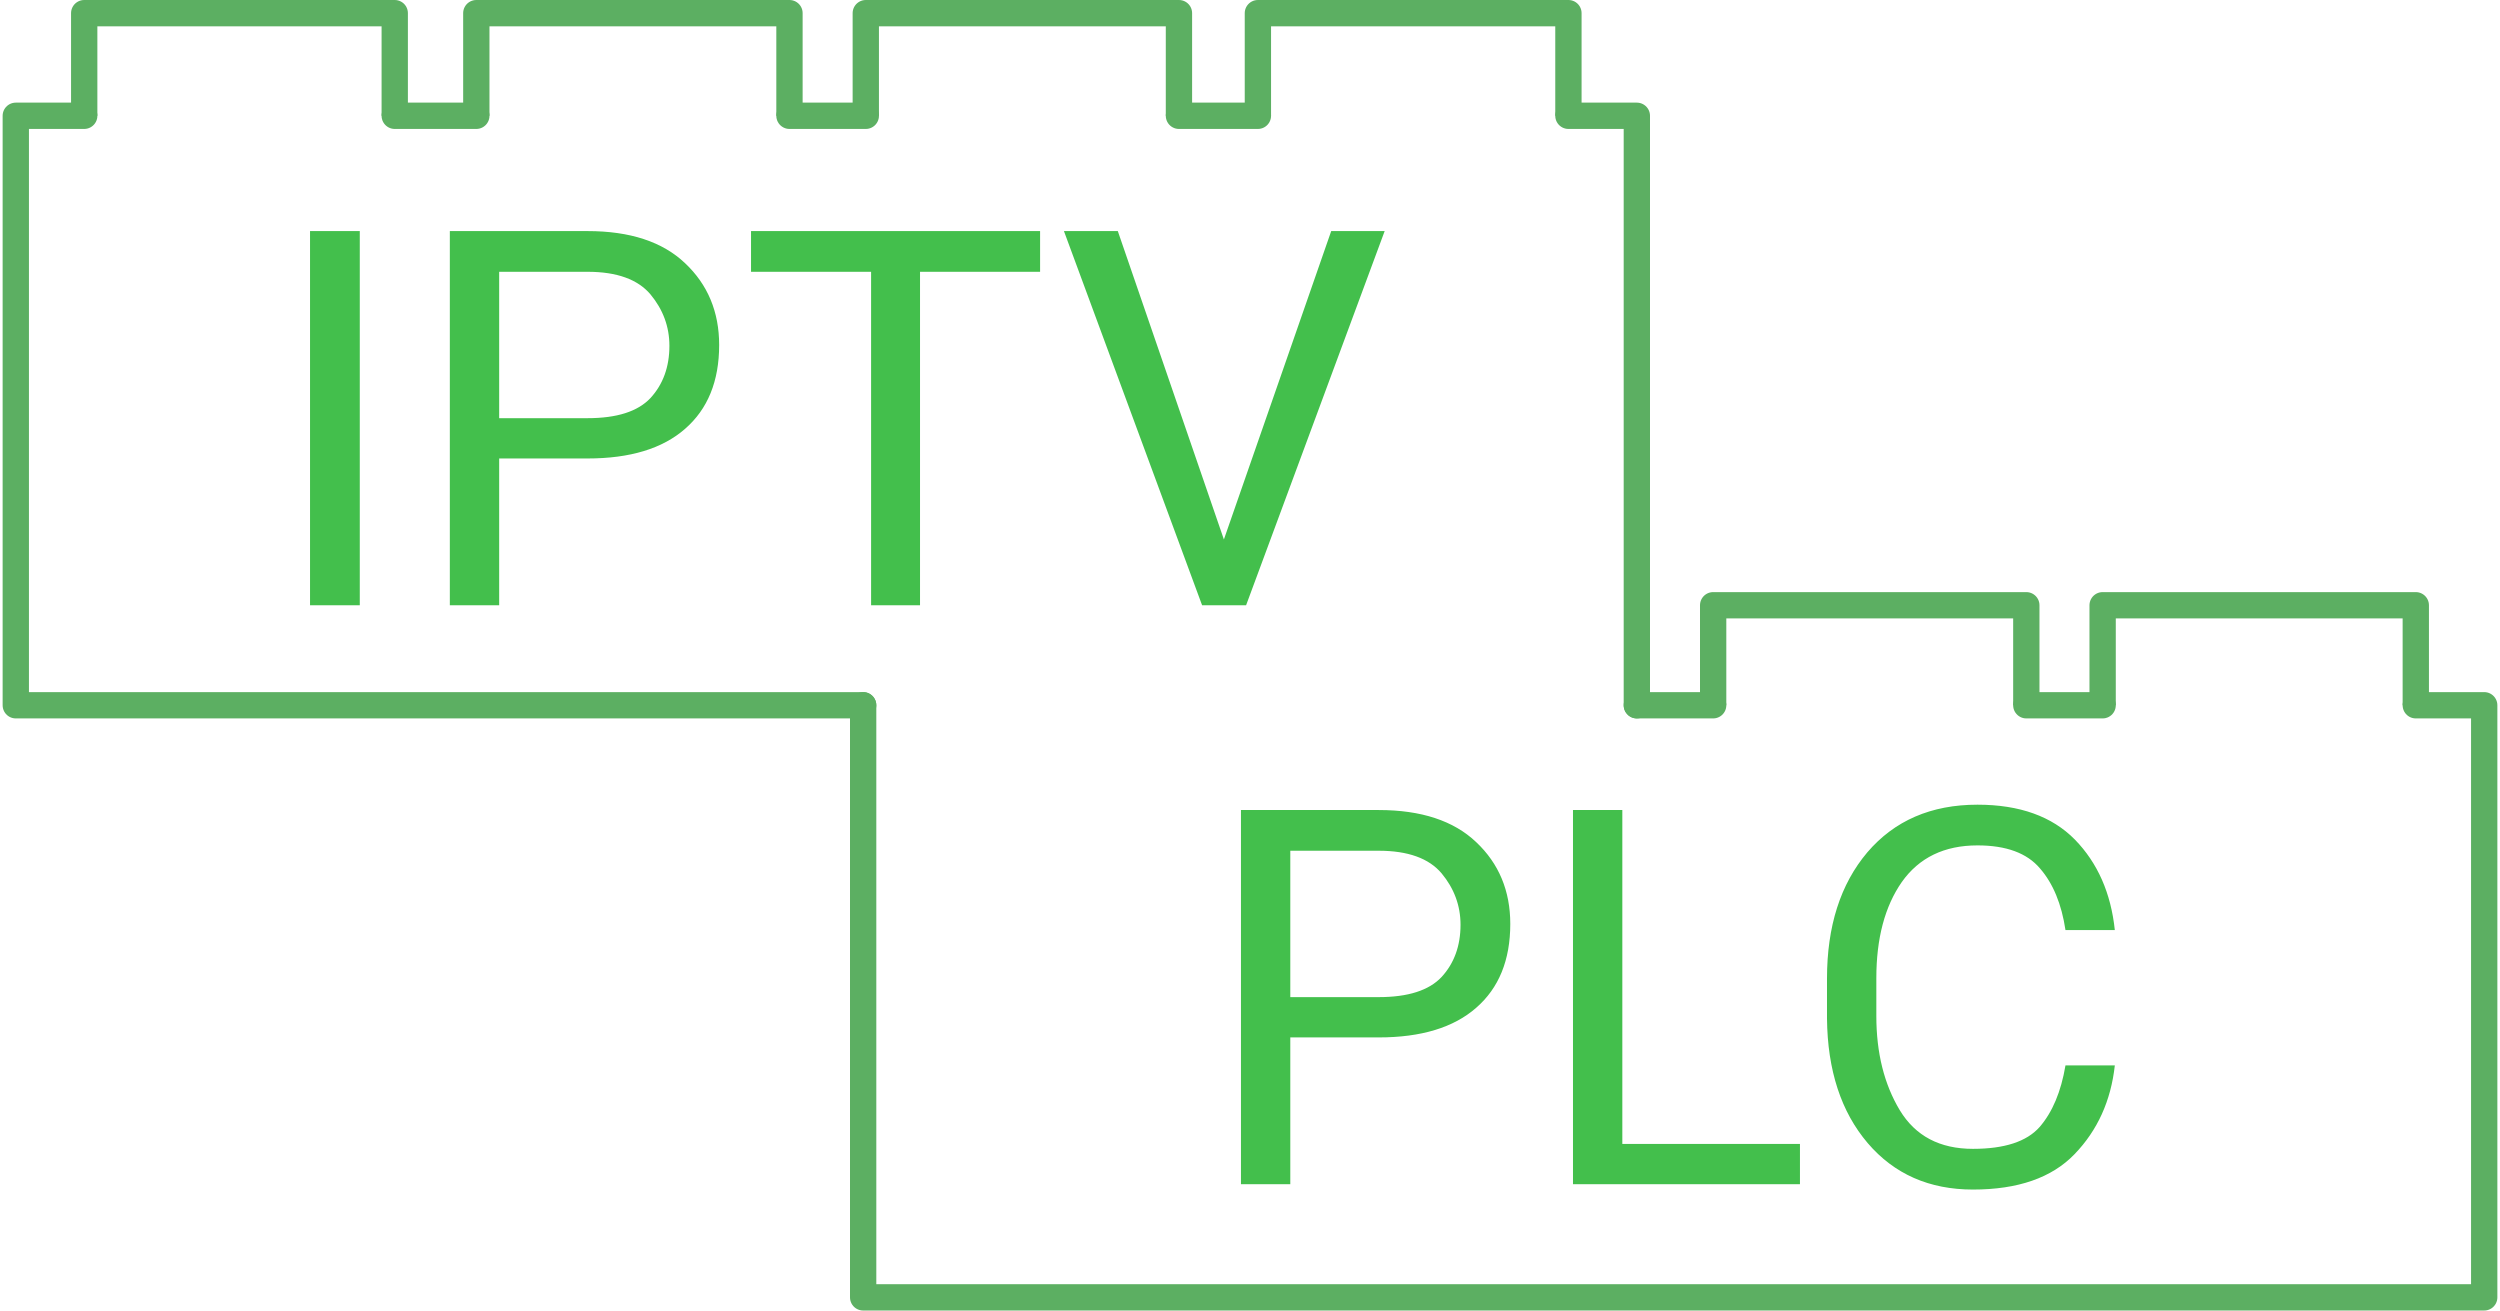
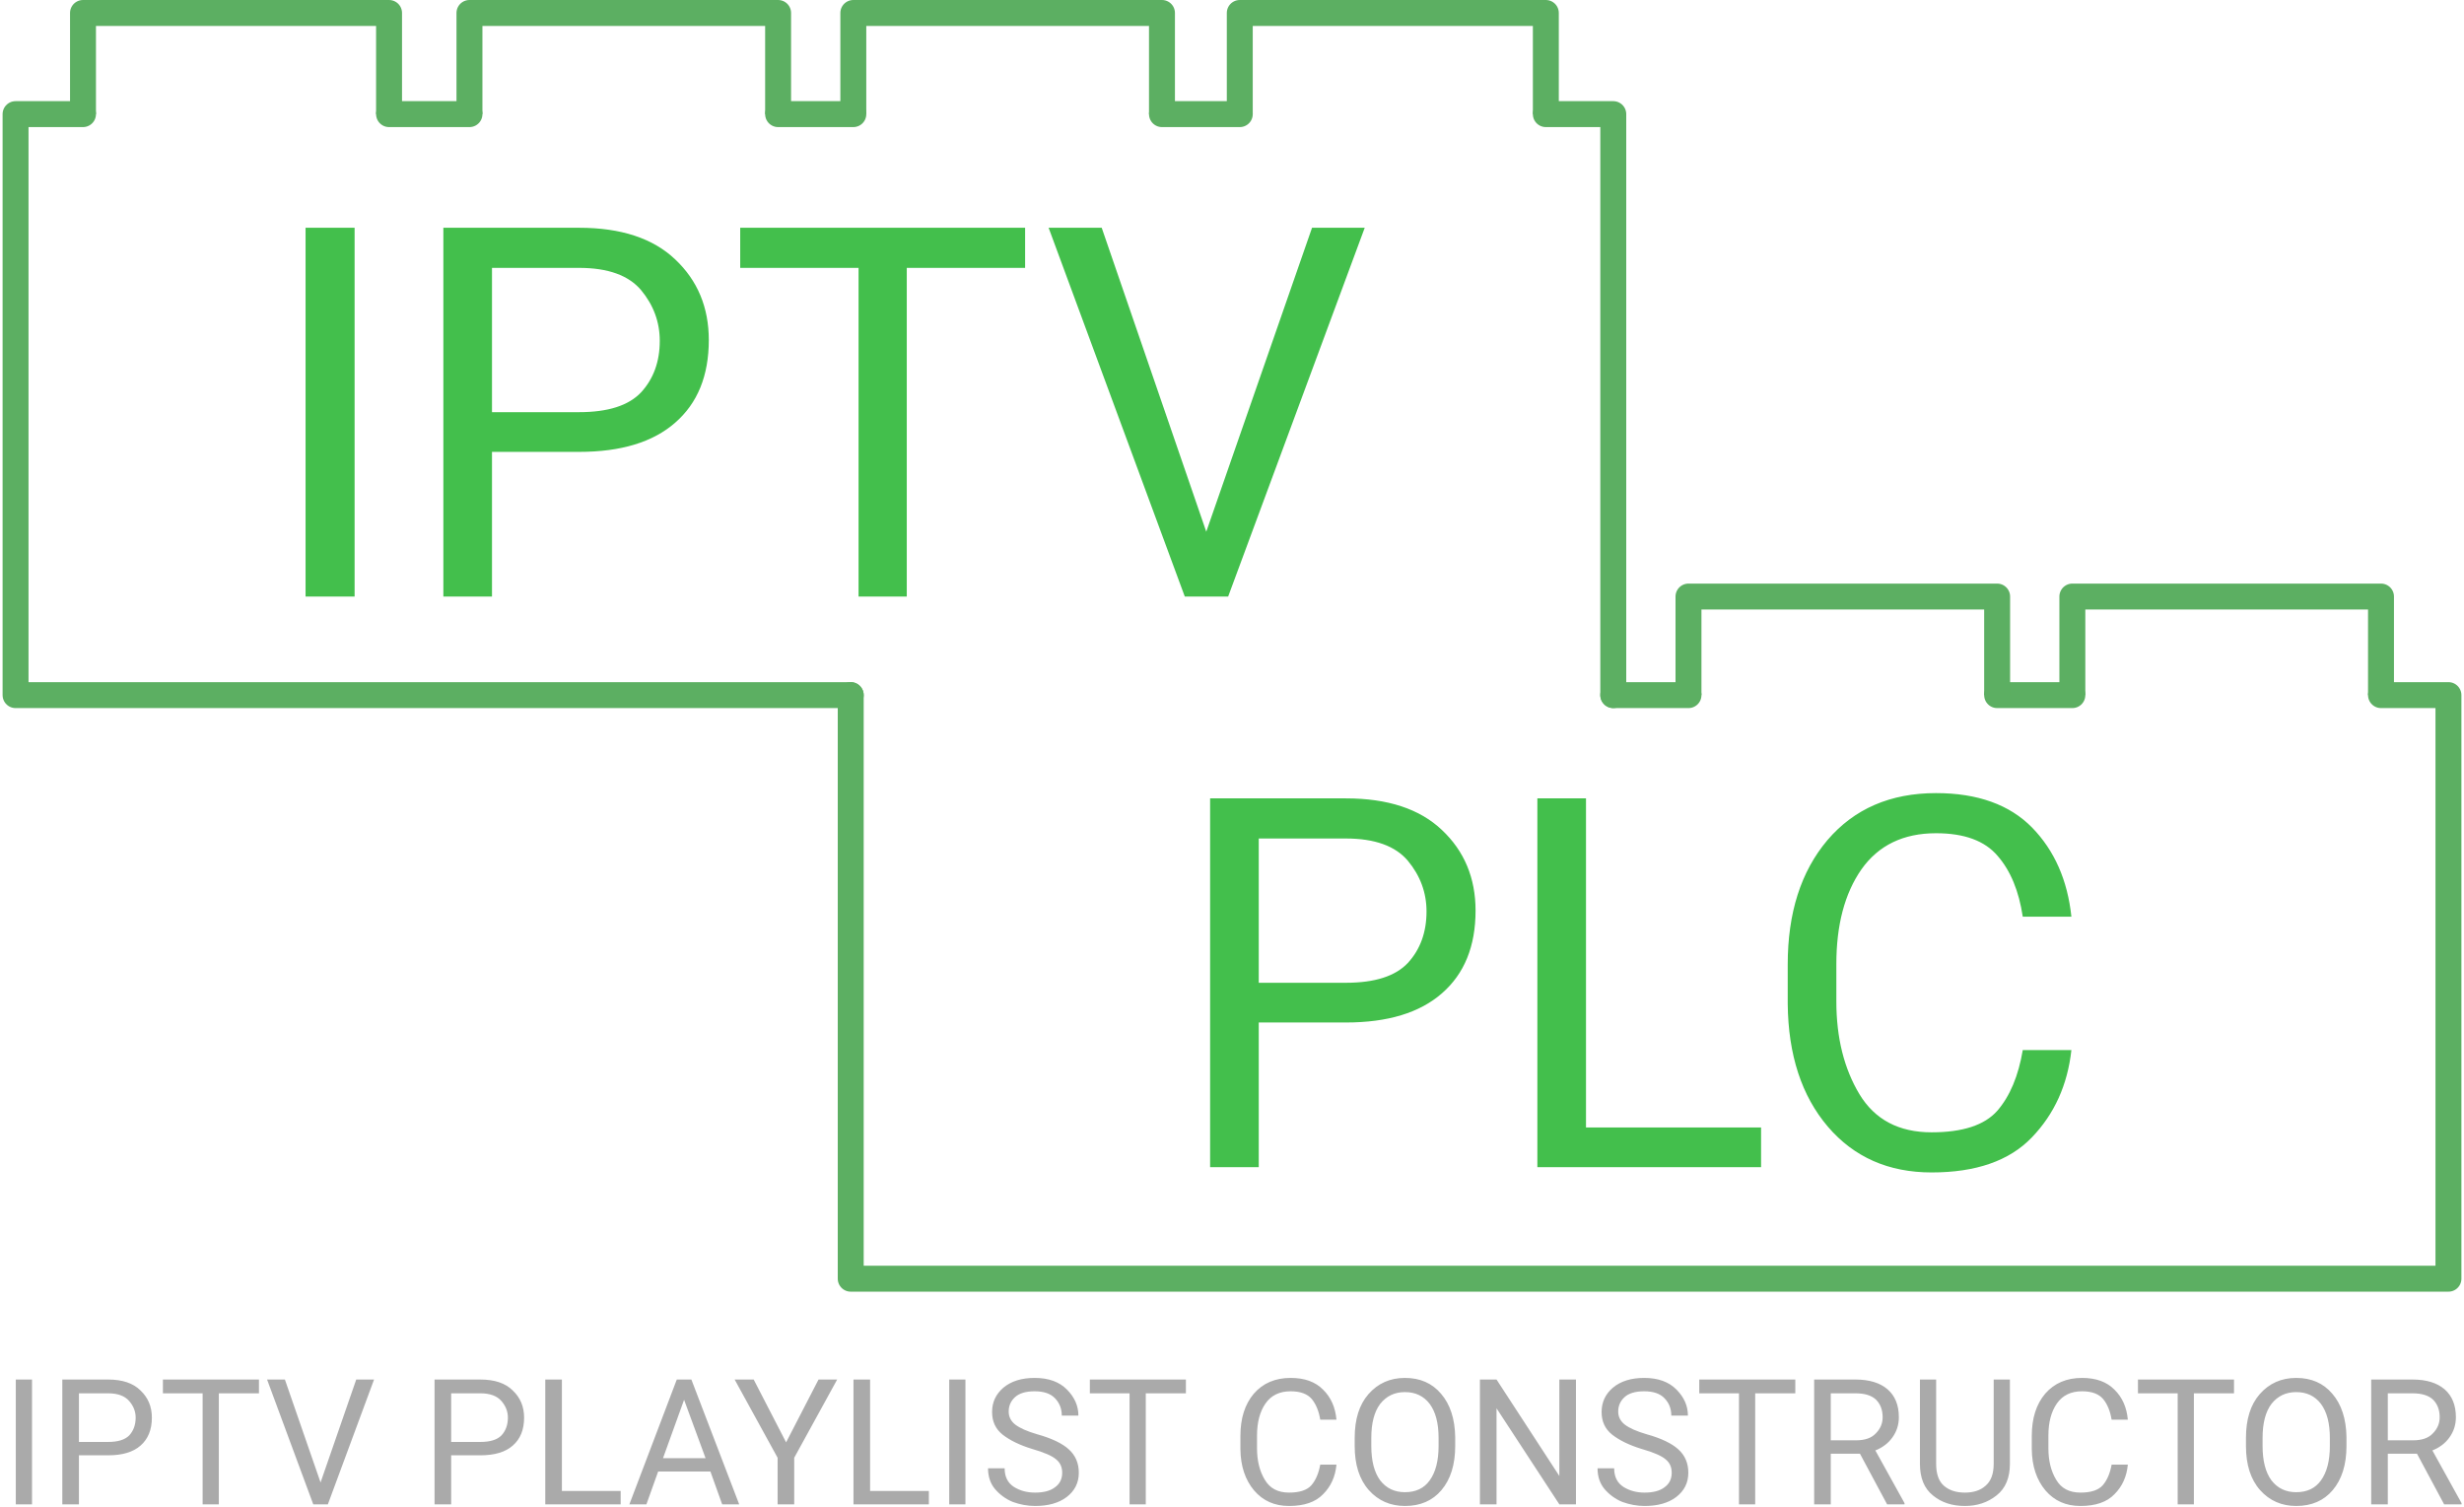
- <svg xmlns="http://www.w3.org/2000/svg" version="1.1" id="Слой_1" x="0px" y="0px" viewBox="0 0 95 49.8" style="enable-background:new 0 0 95 49.8;" xml:space="preserve">
+ <svg xmlns="http://www.w3.org/2000/svg" version="1.1" id="Слой_1" x="0px" y="0px" viewBox="0 0 95 58.1" style="enable-background:new 0 0 95 58.1;" xml:space="preserve">
  <style type="text/css">
	.st0{fill:none;stroke:#5CAF62;stroke-linecap:round;stroke-miterlimit:10;}
	.st1{fill:none;stroke:#5CAF62;stroke-linecap:round;stroke-linejoin:round;stroke-miterlimit:10;}
	.st2{fill:none;stroke:#5CAF62;stroke-linejoin:round;stroke-miterlimit:10;}
	.st3{fill:#43BF4C;}
	.st4{font-family:'Roboto';}
	.st5{font-size:20px;}
+ 	.st6{fill:#AAAAAA;}
+ 	.st7{font-size:6.77px;}
</style>
  <g>
    <g>
      <line class="st0" x1="65.1" y1="26.8" x2="62.2" y2="26.8" />
      <line class="st0" x1="79.9" y1="26.8" x2="77" y2="26.8" />
      <polyline class="st1" points="32.8,26.8 32.8,49.3 94.4,49.3 94.4,26.8 91.8,26.8   " />
      <polyline class="st2" points="79.9,26.8 79.9,23 91.8,23 91.8,26.8   " />
      <polyline class="st2" points="65.1,26.8 65.1,23 77,23 77,26.8   " />
    </g>
    <g>
      <line class="st0" x1="18.1" y1="4.4" x2="15" y2="4.4" />
      <line class="st0" x1="32.9" y1="4.4" x2="30" y2="4.4" />
      <line class="st0" x1="47.8" y1="4.4" x2="44.8" y2="4.4" />
      <polyline class="st1" points="62.2,26.8 62.2,4.4 59.6,4.4   " />
      <polyline class="st1" points="3.2,4.4 0.6,4.4 0.6,26.8 32.8,26.8   " />
      <polyline class="st2" points="47.8,4.4 47.8,0.5 59.6,0.5 59.6,4.4   " />
      <polyline class="st2" points="32.9,4.4 32.9,0.5 44.8,0.5 44.8,4.4   " />
      <polyline class="st2" points="18.1,4.4 18.1,0.5 30,0.5 30,4.4   " />
      <polyline class="st2" points="3.2,4.4 3.2,0.5 15,0.5 15,4.4   " />
    </g>
  </g>
  <text transform="matrix(1 0 0 1 10 23)" class="st3 st4 st5">IPTV</text>
-   <text transform="matrix(1 0 0 1 45.5 45)" class="st3 st4 st5">PLC</text>
+   <text transform="matrix(1 0 0 1 45 45)" class="st3 st4 st5">PLC</text>
+   <text transform="matrix(1 0 0 1 0 58)" class="st6 st4 st7">IPTV PLAYLIST CONSTRUCTOR</text>
</svg>
